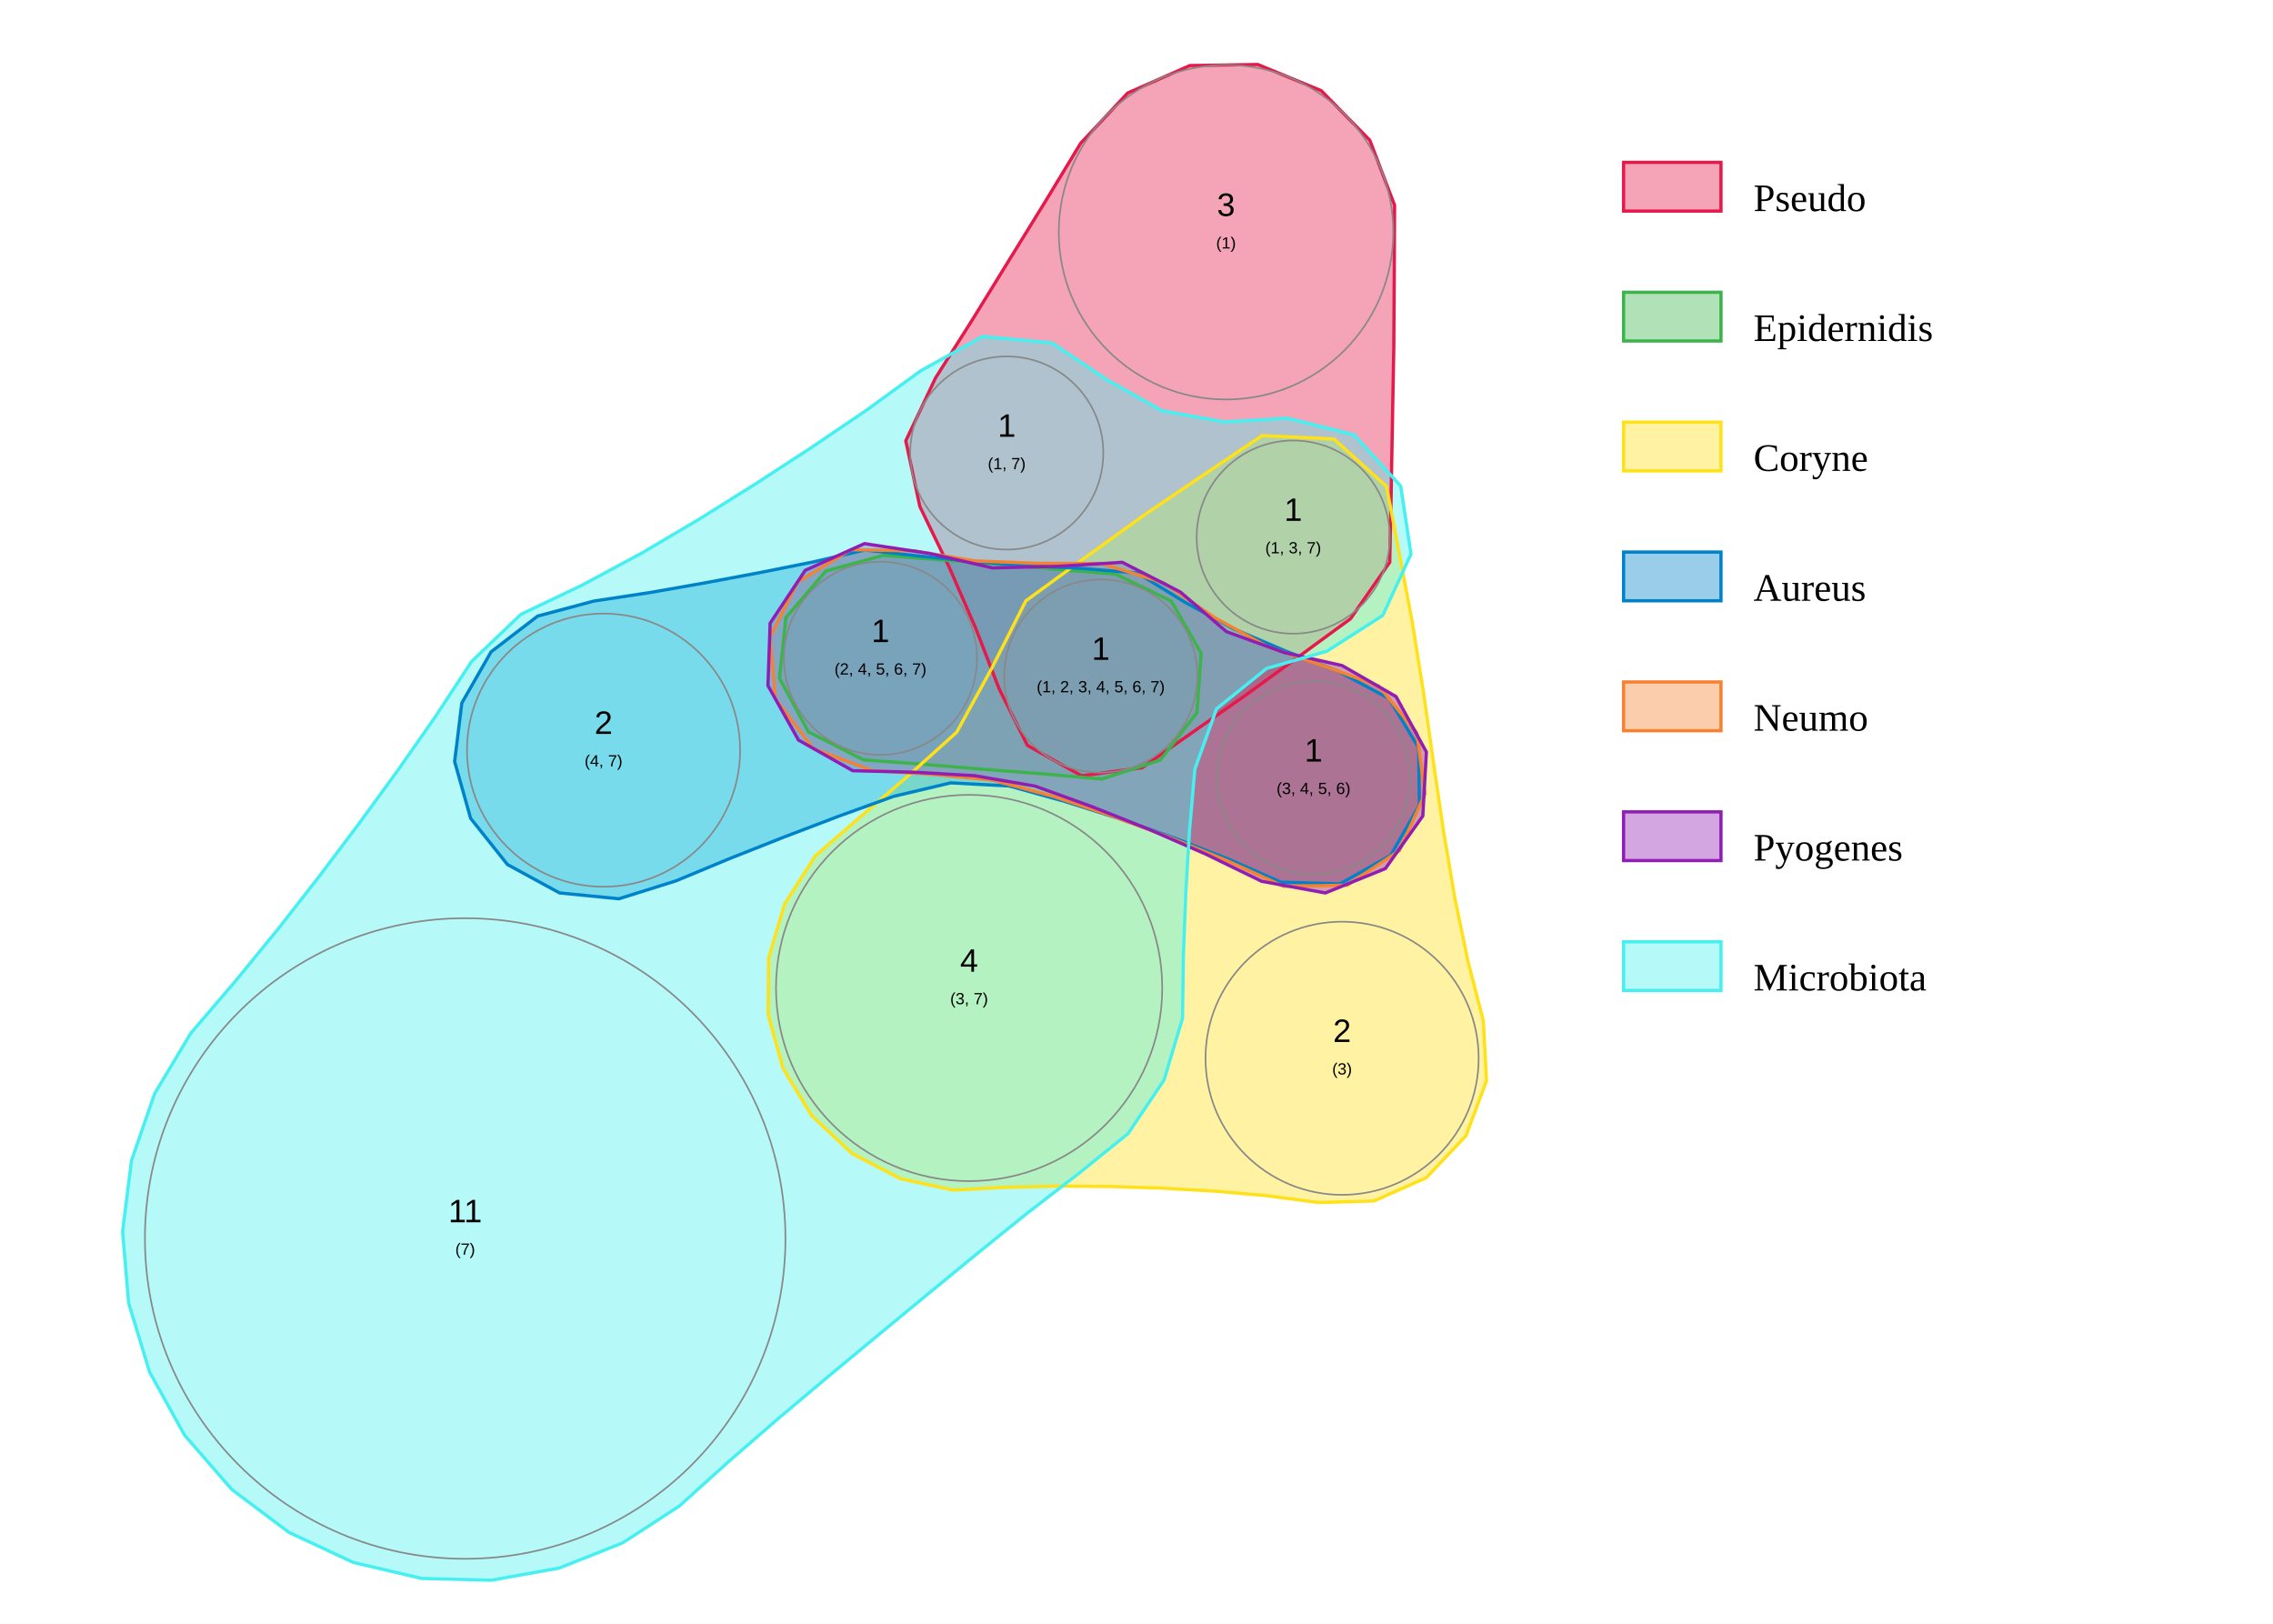
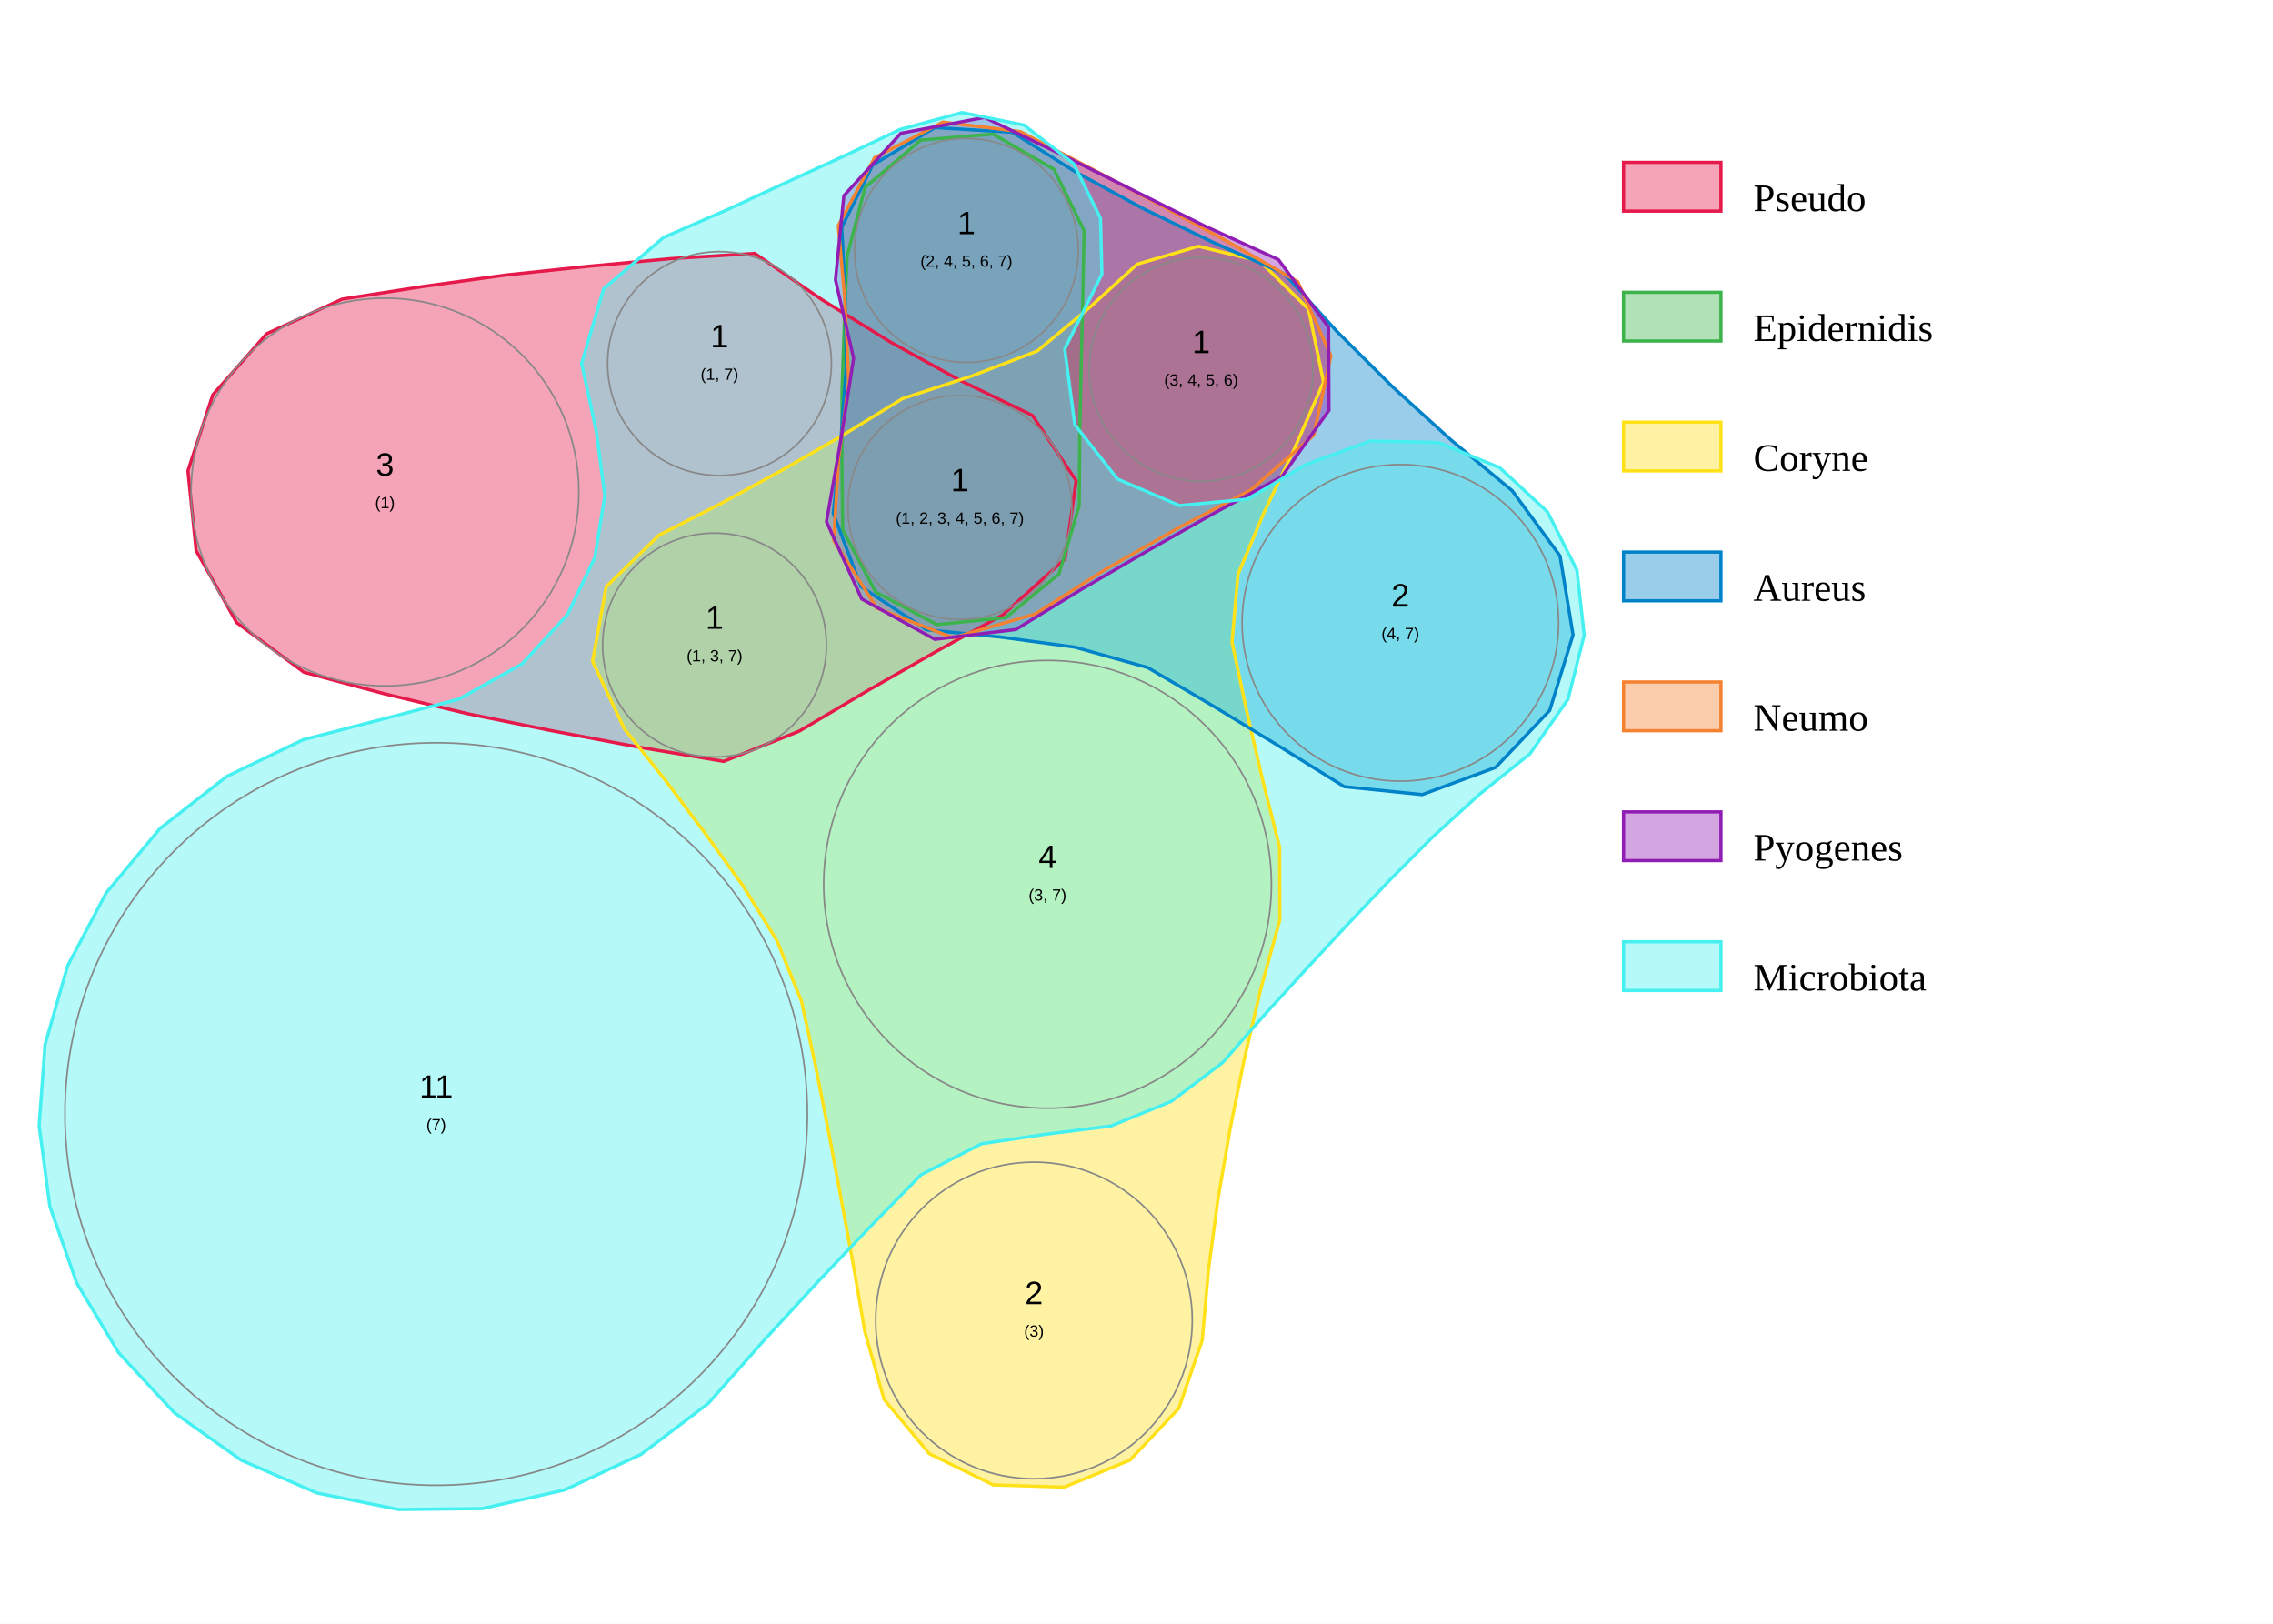
<svg xmlns="http://www.w3.org/2000/svg" xmlns:xlink="http://www.w3.org/1999/xlink" viewBox="0 0 700 500">
  <defs>
    <style type="text/css">
  .borderLine {
	   stroke: none;
	   fill-opacity: 0.4;
  }
  .outLine {
	   stroke-width: 1;
	   fill: none;
  }
  .circle {
	   stroke: #888888;
	   stroke-width: 0.5;
	   fill: none;
    pointer-events: all;
  }
  .spcircle {
	   stroke: #FF2222;
	   stroke-width: 1;
	   fill: none;
    pointer-events: all;
  }
  .tLabel {
	   font-family: Arial;
    pointer-events: none;
	   font-size: 14px;
	   text-anchor: middle;
	   alignment-baseline: central;
  }
  .nLabel {
	   font-family: Arial;
    pointer-events: none;
	   font-size: 10px;
	   text-anchor: middle;
	   alignment-baseline: central;
  }
  .belong {
	   font-family: Arial;
    pointer-events: none;
	   font-size: 5px;
	   text-anchor: middle;
	   alignment-baseline: central;
  }
  .p0{
    stroke: none;
    fill: #e6194b;
  }
  .q0{
    fill: none;
    stroke: #e6194b;
  }
  .p1{
    stroke: none;
    fill: #3cb44b;
  }
  .q1{
    fill: none;
    stroke: #3cb44b;
  }
  .p2{
    stroke: none;
    fill: #ffe119;
  }
  .q2{
    fill: none;
    stroke: #ffe119;
  }
  .p3{
    stroke: none;
    fill: #0082c8;
  }
  .q3{
    fill: none;
    stroke: #0082c8;
  }
  .p4{
    stroke: none;
    fill: #f58231;
  }
  .q4{
    fill: none;
    stroke: #f58231;
  }
  .p5{
    stroke: none;
    fill: #911eb4;
  }
  .q5{
    fill: none;
    stroke: #911eb4;
  }
  .p6{
    stroke: none;
    fill: #46f0f0;
  }
  .q6{
    fill: none;
    stroke: #46f0f0;
  }

</style>
    <symbol id="bl0">
-       <path d="M 321.88 62.12 L 310.71 80.21 L 299.49 98.41 L 288.09 116.41 L 278.95 135.74 L 283.28 155.97 L 292.33 174.68 L 300.46 193.42 L 307.69 212.09 L 316.40 229.52 L 333.09 238.90 L 351.75 236.39 L 367.77 225.13 L 383.88 213.88 L 399.83 202.29 L 415.92 190.52 L 427.99 173.14 L 428.44 151.58 L 428.83 129.47 L 429.24 107.14 L 429.37 84.98 L 429.48 63.20 L 421.85 43.18 L 406.90 27.92 L 387.36 19.86 L 366.41 20.19 L 347.28 28.64 L 332.78 44.15 Z" />
+       <path d="M 57.88 144.99 L 60.41 169.58 L 72.87 191.70 L 93.58 206.99 L 118.51 213.67 L 144.05 219.78 L 170.18 225.06 L 196.55 230.04 L 222.87 234.45 L 246.15 225.13 L 267.53 212.48 L 288.36 200.59 L 308.84 189.33 L 328.00 172.10 L 331.42 148.02 L 317.94 127.91 L 295.75 117.17 L 274.30 105.37 L 253.13 92.28 L 232.45 78.03 L 206.62 79.63 L 181.24 81.98 L 155.75 84.68 L 130.42 88.19 L 105.35 92.11 L 82.14 102.75 L 65.54 121.58 Z" />
    </symbol>
    <symbol id="bl1">
-       <path d="M 289.35 172.37 L 272.03 171.02 L 254.33 175.83 L 242.03 190.16 L 240.04 208.84 L 248.94 225.35 L 265.89 233.99 L 283.98 235.32 L 302.31 236.84 L 320.91 238.28 L 339.37 239.89 L 357.36 234.03 L 368.62 219.46 L 369.92 201.18 L 360.71 185.08 L 343.55 176.80 L 325.20 175.31 L 307.03 173.70 Z" />
+       <path d="M 259.28 141.71 L 259.51 163.12 L 269.68 182.30 L 288.51 192.33 L 309.79 190.18 L 326.14 176.74 L 332.37 155.71 L 332.52 133.97 L 332.98 112.28 L 333.48 91.35 L 333.87 71.04 L 324.58 52.13 L 305.85 41.29 L 283.59 43.14 L 266.40 57.71 L 260.90 78.79 L 260.02 99.44 L 259.31 120.39 Z" />
    </symbol>
    <symbol id="bl2">
-       <path d="M 326.06 365.24 L 342.15 365.37 L 358.16 365.88 L 374.11 366.78 L 390.04 368.18 L 406.09 370.30 L 423.12 369.81 L 439.17 362.71 L 451.47 349.75 L 457.79 332.80 L 456.81 314.29 L 452.07 295.99 L 448.00 276.39 L 444.52 255.72 L 441.41 234.50 L 438.37 213.08 L 434.95 191.73 L 430.99 170.70 L 427.00 149.79 L 410.79 135.19 L 388.70 134.12 L 370.54 146.30 L 352.19 158.71 L 334.03 171.81 L 315.91 185.03 L 305.45 205.72 L 294.63 225.46 L 279.36 239.21 L 264.80 251.64 L 251.11 263.54 L 241.64 278.35 L 236.70 295.03 L 236.55 312.37 L 241.15 329.00 L 250.04 343.65 L 262.45 355.24 L 277.34 362.98 L 293.54 366.47 L 309.88 365.61 Z" />
+       <path d="M 239.30 289.70 L 246.86 308.41 L 251.19 328.34 L 255.18 348.55 L 259.01 368.95 L 262.79 389.50 L 266.37 410.17 L 272.26 430.91 L 286.19 447.62 L 305.89 457.24 L 327.78 457.93 L 347.97 449.61 L 363.03 433.67 L 370.24 412.72 L 372.16 391.03 L 375.07 369.35 L 378.81 347.71 L 383.18 326.14 L 388.24 304.66 L 394.14 283.26 L 394.07 260.89 L 388.69 239.56 L 383.81 218.44 L 379.42 197.72 L 381.25 176.87 L 389.22 157.94 L 398.38 138.74 L 407.60 117.66 L 402.97 95.21 L 388.05 80.46 L 369.03 75.84 L 350.22 81.34 L 335.45 94.78 L 319.48 108.06 L 299.01 115.88 L 277.95 122.74 L 259.36 134.13 L 240.60 144.92 L 221.85 155.15 L 202.97 164.79 L 186.68 180.66 L 182.48 203.65 L 192.28 224.42 L 205.17 240.61 L 217.17 256.63 L 228.77 272.72 Z" />
    </symbol>
    <symbol id="bl3">
-       <path d="M 200.00 182.49 L 182.84 185.10 L 165.57 189.72 L 151.24 200.72 L 142.23 216.47 L 140.01 234.51 L 144.94 251.99 L 156.28 266.22 L 172.32 274.96 L 190.59 276.76 L 208.11 271.27 L 224.73 264.37 L 241.46 257.75 L 258.28 251.34 L 275.19 245.23 L 292.78 241.07 L 310.80 242.03 L 327.99 246.81 L 344.96 252.18 L 361.77 258.09 L 378.32 264.55 L 394.50 271.66 L 412.67 272.18 L 428.30 263.35 L 437.12 247.94 L 436.90 230.24 L 427.70 215.06 L 412.01 206.66 L 395.91 200.47 L 379.98 193.67 L 364.90 185.43 L 350.28 176.45 L 333.06 175.03 L 316.28 174.20 L 299.62 172.90 L 283.07 171.22 L 266.33 169.38 L 250.24 173.08 L 233.76 176.37 L 216.97 179.51 Z" />
+       <path d="M 260.29 91.09 L 260.61 112.86 L 258.99 135.29 L 256.61 158.06 L 265.14 180.66 L 285.31 193.92 L 308.22 196.18 L 331.00 199.27 L 353.43 205.56 L 373.53 217.35 L 393.65 229.60 L 413.98 242.24 L 437.98 244.68 L 460.61 236.30 L 477.26 218.75 L 484.44 195.48 L 480.44 171.20 L 465.69 151.09 L 446.92 135.53 L 428.84 119.10 L 411.65 101.99 L 395.63 84.36 L 373.37 74.54 L 351.92 64.16 L 331.38 53.04 L 311.76 40.72 L 287.94 39.29 L 268.73 50.85 L 259.23 70.01 Z" />
    </symbol>
    <symbol id="bl4">
-       <path d="M 245.62 179.26 L 237.08 196.29 L 238.83 215.25 L 250.43 230.51 L 268.51 237.28 L 287.07 238.46 L 305.74 240.24 L 324.11 245.15 L 342.18 251.18 L 360.17 257.83 L 377.94 265.05 L 395.34 272.93 L 414.89 272.58 L 430.98 261.90 L 438.83 244.48 L 436.33 225.72 L 424.58 211.22 L 407.35 204.95 L 390.36 199.14 L 374.01 190.16 L 358.53 179.54 L 339.20 173.51 L 319.69 173.47 L 300.18 172.72 L 281.47 169.62 L 262.02 169.27 Z" />
+       <path d="M 261.39 117.43 L 258.26 141.46 L 256.73 166.41 L 270.05 187.27 L 293.47 196.39 L 318.83 189.07 L 340.41 175.38 L 362.79 162.61 L 385.13 150.92 L 404.58 134.03 L 409.87 109.53 L 399.70 86.76 L 378.09 74.39 L 356.55 62.71 L 335.17 51.46 L 314.32 40.56 L 290.36 37.59 L 269.35 48.55 L 258.17 69.44 L 260.25 93.20 Z" />
    </symbol>
    <symbol id="bl5">
-       <path d="M 247.97 175.63 L 237.17 191.91 L 236.50 211.13 L 245.90 227.89 L 262.61 237.33 L 281.40 237.78 L 300.12 238.86 L 318.76 242.07 L 336.46 248.46 L 354.07 255.47 L 371.49 263.09 L 388.57 271.39 L 408.15 274.97 L 426.63 267.47 L 438.17 251.27 L 439.28 231.57 L 429.93 214.49 L 413.31 204.94 L 395.44 200.93 L 377.70 194.51 L 363.51 182.30 L 345.63 173.15 L 325.63 174.40 L 305.63 174.87 L 286.30 170.44 L 266.21 167.40 Z" />
+       <path d="M 257.29 86.14 L 262.88 110.34 L 258.96 135.38 L 254.52 160.65 L 265.38 184.44 L 287.91 196.87 L 312.83 193.84 L 332.98 181.52 L 353.31 169.67 L 373.84 158.06 L 394.72 146.78 L 409.27 126.33 L 409.14 100.75 L 393.68 79.92 L 370.93 69.55 L 348.65 58.42 L 326.22 47.27 L 303.20 36.16 L 277.44 41.04 L 259.88 60.27 Z" />
    </symbol>
    <symbol id="bl6">
-       <path d="M 47.64 336.72 L 40.50 357.36 L 37.75 379.19 L 39.62 401.24 L 46.07 422.50 L 56.85 441.95 L 71.40 458.66 L 89.00 471.88 L 108.80 481.12 L 129.87 486.05 L 151.31 486.60 L 172.21 482.85 L 191.75 475.10 L 209.19 463.77 L 224.42 450.04 L 239.76 436.74 L 255.18 423.77 L 270.59 410.98 L 285.94 398.32 L 301.22 385.78 L 316.51 373.44 L 332.03 361.49 L 347.42 349.04 L 358.49 332.55 L 364.16 313.63 L 364.44 294.21 L 365.18 275.02 L 366.31 255.91 L 367.97 236.83 L 374.65 218.28 L 390.07 205.83 L 408.65 200.52 L 425.83 189.52 L 434.53 170.62 L 431.36 149.66 L 416.97 133.88 L 396.55 128.79 L 377.03 129.91 L 357.87 126.49 L 340.78 116.86 L 324.03 105.62 L 302.61 103.61 L 283.56 114.17 L 266.79 126.35 L 249.73 137.91 L 232.51 149.11 L 215.08 160.02 L 197.32 170.49 L 179.12 180.26 L 160.45 189.16 L 145.25 203.67 L 134.18 220.55 L 122.66 237.01 L 110.78 253.31 L 98.52 269.59 L 85.82 285.84 L 72.57 302.04 L 58.74 318.18 Z" />
+       <path d="M 183.18 171.68 L 174.73 189.29 L 160.76 204.44 L 141.28 215.28 L 118.02 221.39 L 93.36 227.78 L 69.85 239.08 L 49.29 255.11 L 32.75 274.88 L 20.84 297.39 L 13.88 321.64 L 12.05 346.65 L 15.35 371.46 L 23.62 395.08 L 36.56 416.57 L 53.68 435.01 L 74.30 449.63 L 97.65 459.74 L 122.76 464.82 L 148.54 464.53 L 173.82 458.81 L 197.41 447.84 L 218.11 432.16 L 235.10 412.93 L 252.00 394.57 L 268.29 377.42 L 283.69 361.72 L 302.29 352.19 L 322.19 349.24 L 342.11 346.73 L 360.73 339.13 L 376.54 327.18 L 389.23 312.69 L 402.03 298.65 L 414.90 284.78 L 427.95 271.03 L 441.40 257.54 L 455.68 244.54 L 471.17 232.13 L 482.91 215.29 L 487.88 195.57 L 485.64 175.59 L 476.60 157.67 L 461.86 144.01 L 442.91 136.25 L 421.96 135.81 L 402.17 143.06 L 384.31 153.68 L 363.24 155.68 L 344.15 147.51 L 331.00 130.78 L 327.90 107.48 L 339.35 84.40 L 338.92 67.19 L 330.62 50.37 L 315.38 38.53 L 296.28 34.66 L 277.25 39.84 L 260.01 48.01 L 242.39 56.07 L 224.09 64.51 L 204.33 73.13 L 185.89 88.93 L 179.11 111.92 L 183.65 132.89 L 186.25 152.64 Z" />
    </symbol>
  </defs>
  <rect width="700" height="500" style="fill:#fff;stroke-width:0" />
  <use class="p0 borderLine" xlink:href="#bl0" />
  <use class="p1 borderLine" xlink:href="#bl1" />
  <use class="p2 borderLine" xlink:href="#bl2" />
  <use class="p3 borderLine" xlink:href="#bl3" />
  <use class="p4 borderLine" xlink:href="#bl4" />
  <use class="p5 borderLine" xlink:href="#bl5" />
  <use class="p6 borderLine" xlink:href="#bl6" />
  <use class="q0 outLine" xlink:href="#bl0" />
  <use class="q1 outLine" xlink:href="#bl1" />
  <use class="q2 outLine" xlink:href="#bl2" />
  <use class="q3 outLine" xlink:href="#bl3" />
  <use class="q4 outLine" xlink:href="#bl4" />
  <use class="q5 outLine" xlink:href="#bl5" />
  <use class="q6 outLine" xlink:href="#bl6" />
-   <circle class="circle" cx="377.575" cy="71.506" r="51.506" />
-   <text class="tLabel" x="377.57" y="51.51" />
-   <text class="nLabel" x="377.57" y="66.51">3</text>
-   <text class="belong" x="377.57" y="76.51">(1)</text>
-   <circle class="circle" cx="338.99" cy="208.181" r="29.737" />
-   <text class="tLabel" x="338.99" y="188.18" />
-   <text class="nLabel" x="338.99" y="203.18">1</text>
-   <text class="belong" x="338.99" y="213.18">(1, 2, 3, 4, 5, 6, 7)</text>
-   <circle class="circle" cx="271.148" cy="202.716" r="29.737" />
-   <text class="tLabel" x="271.15" y="182.72" />
-   <text class="nLabel" x="271.15" y="197.72">1</text>
-   <text class="belong" x="271.15" y="207.72">(2, 4, 5, 6, 7)</text>
-   <circle class="circle" cx="413.312" cy="325.875" r="42.054" />
-   <text class="tLabel" x="413.31" y="305.87" />
-   <text class="nLabel" x="413.31" y="320.87">2</text>
-   <text class="belong" x="413.31" y="330.87">(3)</text>
-   <circle class="circle" cx="404.517" cy="239.498" r="29.737" />
-   <text class="tLabel" x="404.52" y="219.50" />
-   <text class="nLabel" x="404.52" y="234.50">1</text>
-   <text class="belong" x="404.52" y="244.50">(3, 4, 5, 6)</text>
-   <circle class="circle" cx="298.453" cy="304.229" r="59.474" />
-   <text class="tLabel" x="298.45" y="284.23" />
-   <text class="nLabel" x="298.45" y="299.23">4</text>
-   <text class="belong" x="298.45" y="309.23">(3, 7)</text>
-   <circle class="circle" cx="398.262" cy="165.386" r="29.737" />
-   <text class="tLabel" x="398.26" y="145.39" />
-   <text class="nLabel" x="398.26" y="160.39">1</text>
-   <text class="belong" x="398.26" y="170.39">(1, 3, 7)</text>
-   <circle class="circle" cx="185.87" cy="231.002" r="42.054" />
-   <text class="tLabel" x="185.87" y="211.00" />
-   <text class="nLabel" x="185.87" y="226.00">2</text>
-   <text class="belong" x="185.87" y="236.00">(4, 7)</text>
-   <circle class="circle" cx="143.26" cy="381.374" r="98.626" />
-   <text class="tLabel" x="143.26" y="361.37" />
-   <text class="nLabel" x="143.26" y="376.37">11</text>
-   <text class="belong" x="143.26" y="386.37">(7)</text>
-   <circle class="circle" cx="310.042" cy="139.49" r="29.737" />
-   <text class="tLabel" x="310.04" y="119.49" />
-   <text class="nLabel" x="310.04" y="134.49">1</text>
-   <text class="belong" x="310.04" y="144.49">(1, 7)</text>
+   <circle class="circle" cx="118.551" cy="151.503" r="59.703" />
+   <text class="tLabel" x="118.55" y="131.50" />
+   <text class="nLabel" x="118.55" y="146.50">3</text>
+   <text class="belong" x="118.55" y="156.50">(1)</text>
+   <circle class="circle" cx="295.615" cy="156.266" r="34.469" />
+   <text class="tLabel" x="295.62" y="136.27" />
+   <text class="nLabel" x="295.62" y="151.27">1</text>
+   <text class="belong" x="295.62" y="161.27">(1, 2, 3, 4, 5, 6, 7)</text>
+   <circle class="circle" cx="297.62" cy="77.108" r="34.469" />
+   <text class="tLabel" x="297.62" y="57.11" />
+   <text class="nLabel" x="297.62" y="72.11">1</text>
+   <text class="belong" x="297.62" y="82.11">(2, 4, 5, 6, 7)</text>
+   <circle class="circle" cx="318.429" cy="406.598" r="48.747" />
+   <text class="tLabel" x="318.43" y="386.60" />
+   <text class="nLabel" x="318.43" y="401.60">2</text>
+   <text class="belong" x="318.43" y="411.60">(3)</text>
+   <circle class="circle" cx="369.905" cy="113.731" r="34.469" />
+   <text class="tLabel" x="369.90" y="93.73" />
+   <text class="nLabel" x="369.90" y="108.73">1</text>
+   <text class="belong" x="369.90" y="118.73">(3, 4, 5, 6)</text>
+   <circle class="circle" cx="322.609" cy="272.299" r="68.939" />
+   <text class="tLabel" x="322.61" y="252.30" />
+   <text class="nLabel" x="322.61" y="267.30">4</text>
+   <text class="belong" x="322.61" y="277.30">(3, 7)</text>
+   <circle class="circle" cx="220.047" cy="198.629" r="34.469" />
+   <text class="tLabel" x="220.05" y="178.63" />
+   <text class="nLabel" x="220.05" y="193.63">1</text>
+   <text class="belong" x="220.05" y="203.63">(1, 3, 7)</text>
+   <circle class="circle" cx="431.253" cy="191.791" r="48.747" />
+   <text class="tLabel" x="431.25" y="171.79" />
+   <text class="nLabel" x="431.25" y="186.79">2</text>
+   <text class="belong" x="431.25" y="196.79">(4, 7)</text>
+   <circle class="circle" cx="134.322" cy="343.039" r="114.322" />
+   <text class="tLabel" x="134.32" y="323.04" />
+   <text class="nLabel" x="134.32" y="338.04">11</text>
+   <text class="belong" x="134.32" y="348.04">(7)</text>
+   <circle class="circle" cx="221.579" cy="111.945" r="34.469" />
+   <text class="tLabel" x="221.58" y="91.95" />
+   <text class="nLabel" x="221.58" y="106.95">1</text>
+   <text class="belong" x="221.58" y="116.95">(1, 7)</text>
  <rect class="p0 borderLine" data-nbit="0" x="500.00" y="50.00" width="30.00" height="15.00" />
  <rect class="q0" x="500.00" y="50.00" width="30.00" height="15.00" />
  <text class="legend" x="540.00" y="65.00">Pseudo</text>
  <rect class="p1 borderLine" data-nbit="1" x="500.00" y="90.00" width="30.00" height="15.00" />
  <rect class="q1" x="500.00" y="90.00" width="30.00" height="15.00" />
  <text class="legend" x="540.00" y="105.00">Epidernidis</text>
  <rect class="p2 borderLine" data-nbit="2" x="500.00" y="130.00" width="30.00" height="15.00" />
  <rect class="q2" x="500.00" y="130.00" width="30.00" height="15.00" />
  <text class="legend" x="540.00" y="145.00">Coryne</text>
  <rect class="p3 borderLine" data-nbit="3" x="500.00" y="170.00" width="30.00" height="15.00" />
  <rect class="q3" x="500.00" y="170.00" width="30.00" height="15.00" />
  <text class="legend" x="540.00" y="185.00">Aureus</text>
  <rect class="p4 borderLine" data-nbit="4" x="500.00" y="210.00" width="30.00" height="15.00" />
  <rect class="q4" x="500.00" y="210.00" width="30.00" height="15.00" />
  <text class="legend" x="540.00" y="225.00">Neumo</text>
  <rect class="p5 borderLine" data-nbit="5" x="500.00" y="250.00" width="30.00" height="15.00" />
  <rect class="q5" x="500.00" y="250.00" width="30.00" height="15.00" />
  <text class="legend" x="540.00" y="265.00">Pyogenes</text>
  <rect class="p6 borderLine" data-nbit="6" x="500.00" y="290.00" width="30.00" height="15.00" />
  <rect class="q6" x="500.00" y="290.00" width="30.00" height="15.00" />
  <text class="legend" x="540.00" y="305.00">Microbiota</text>
</svg>
